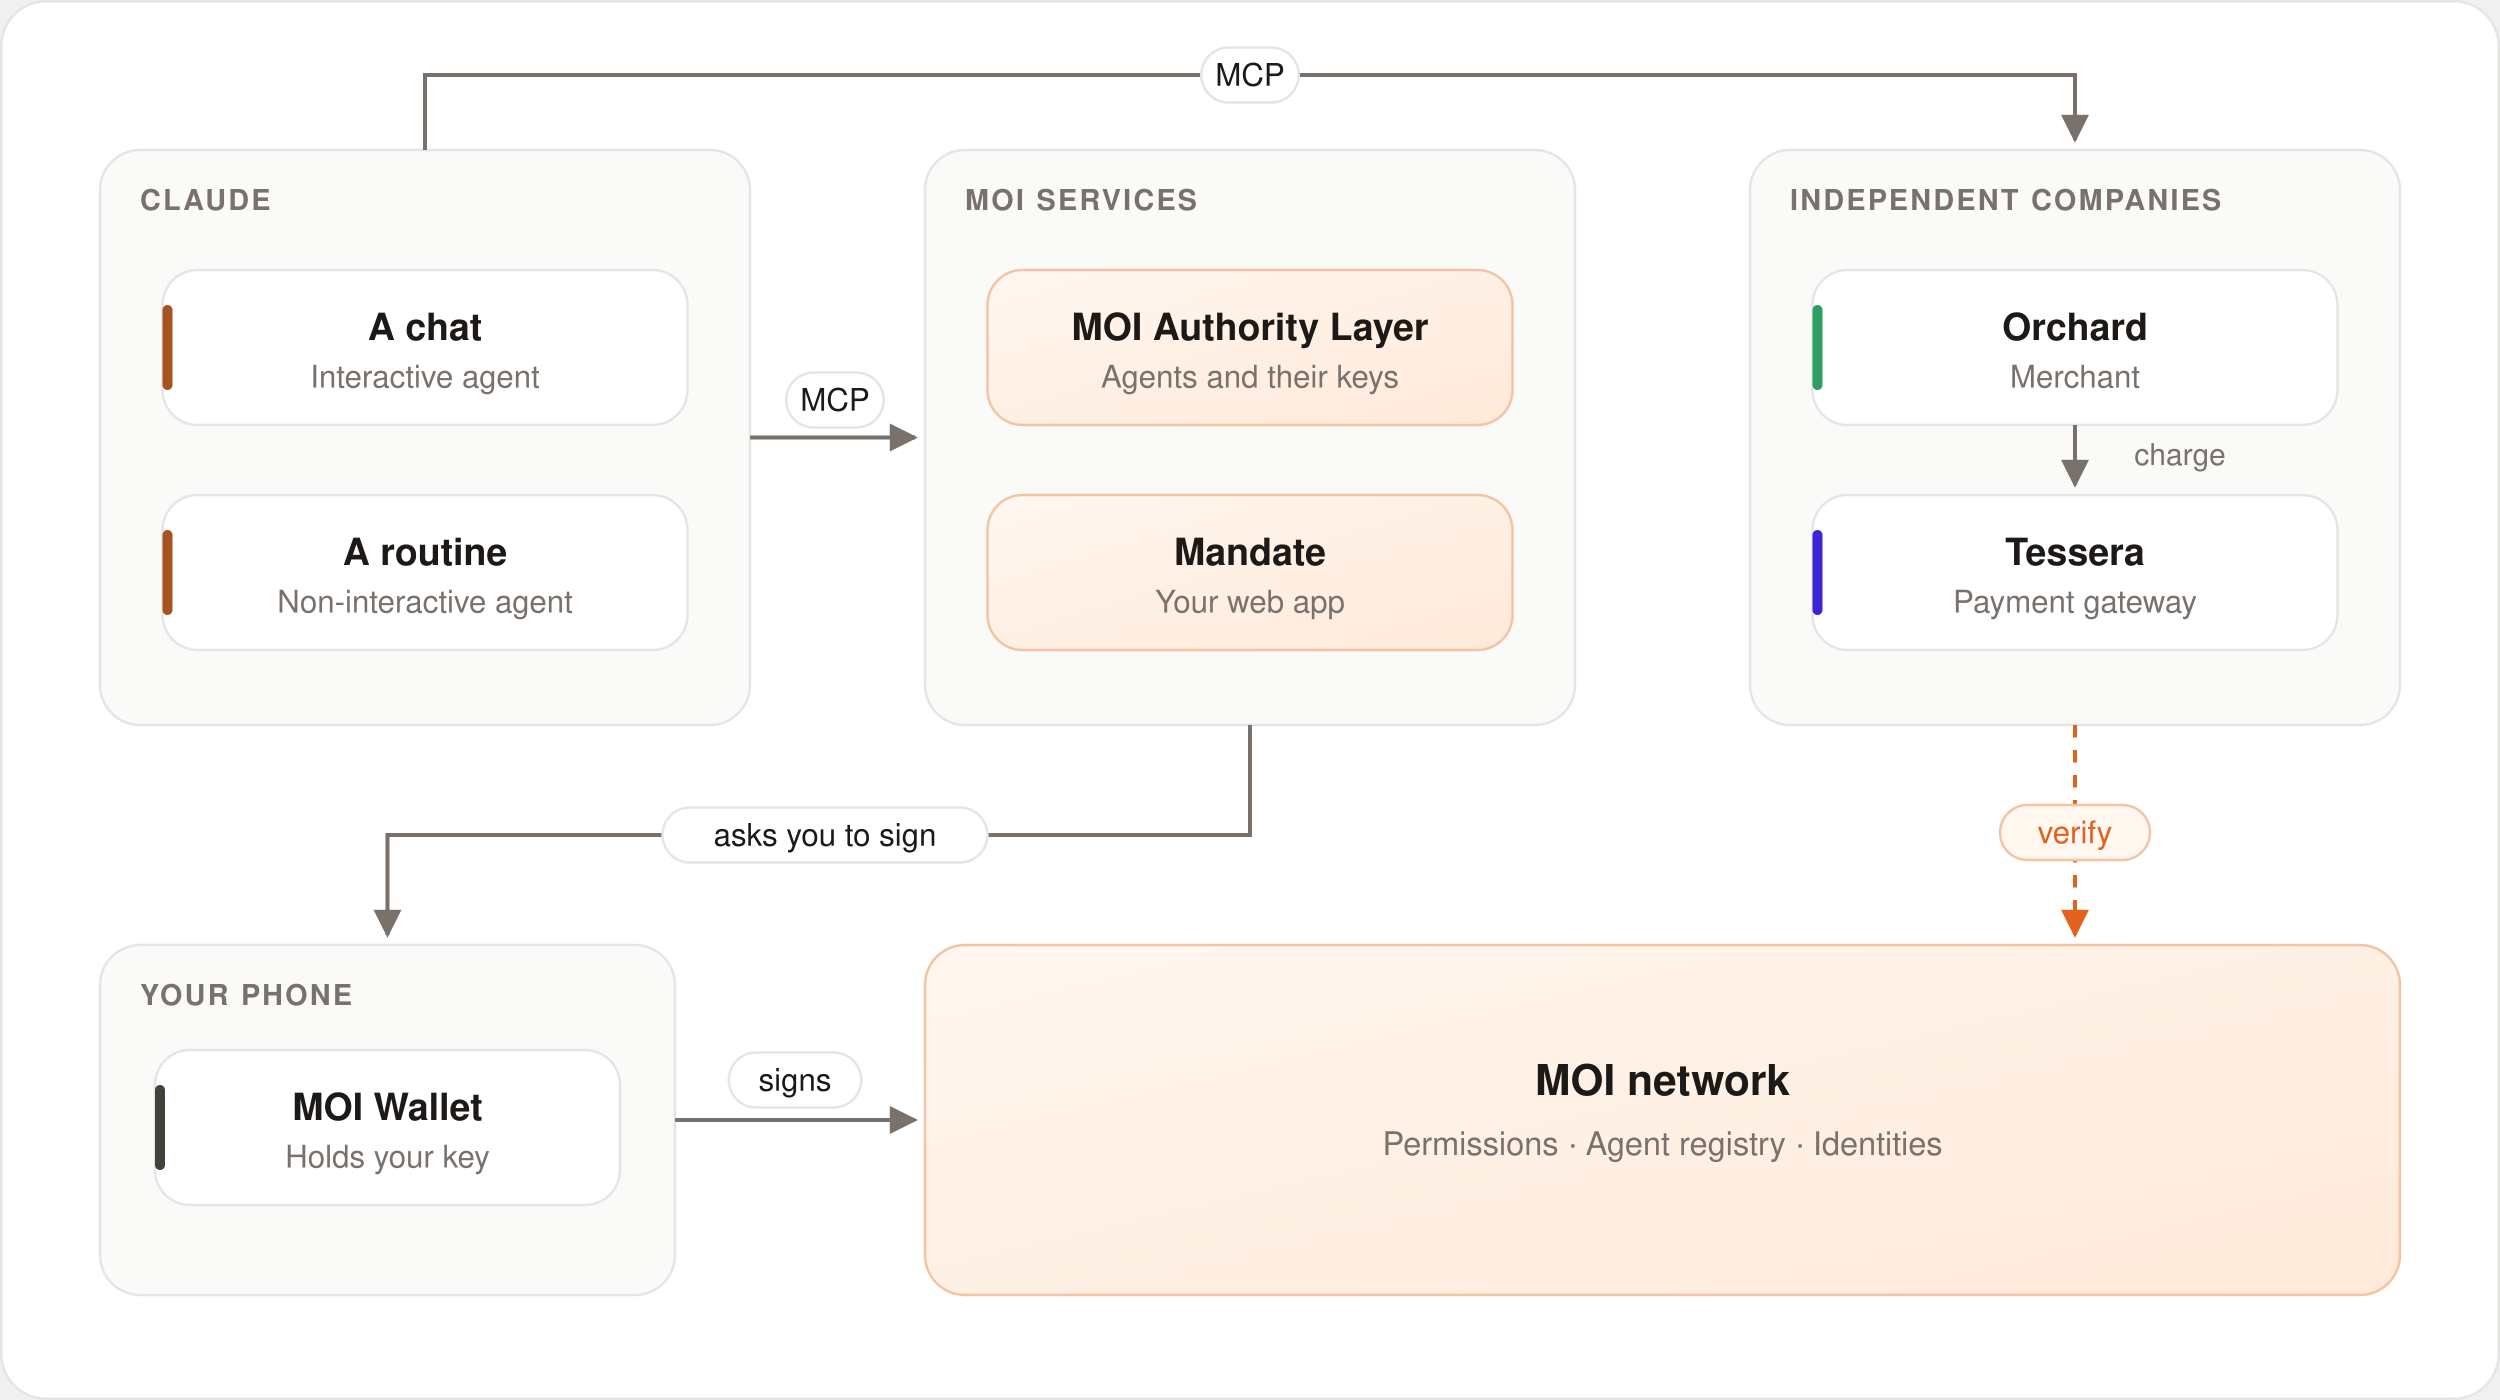
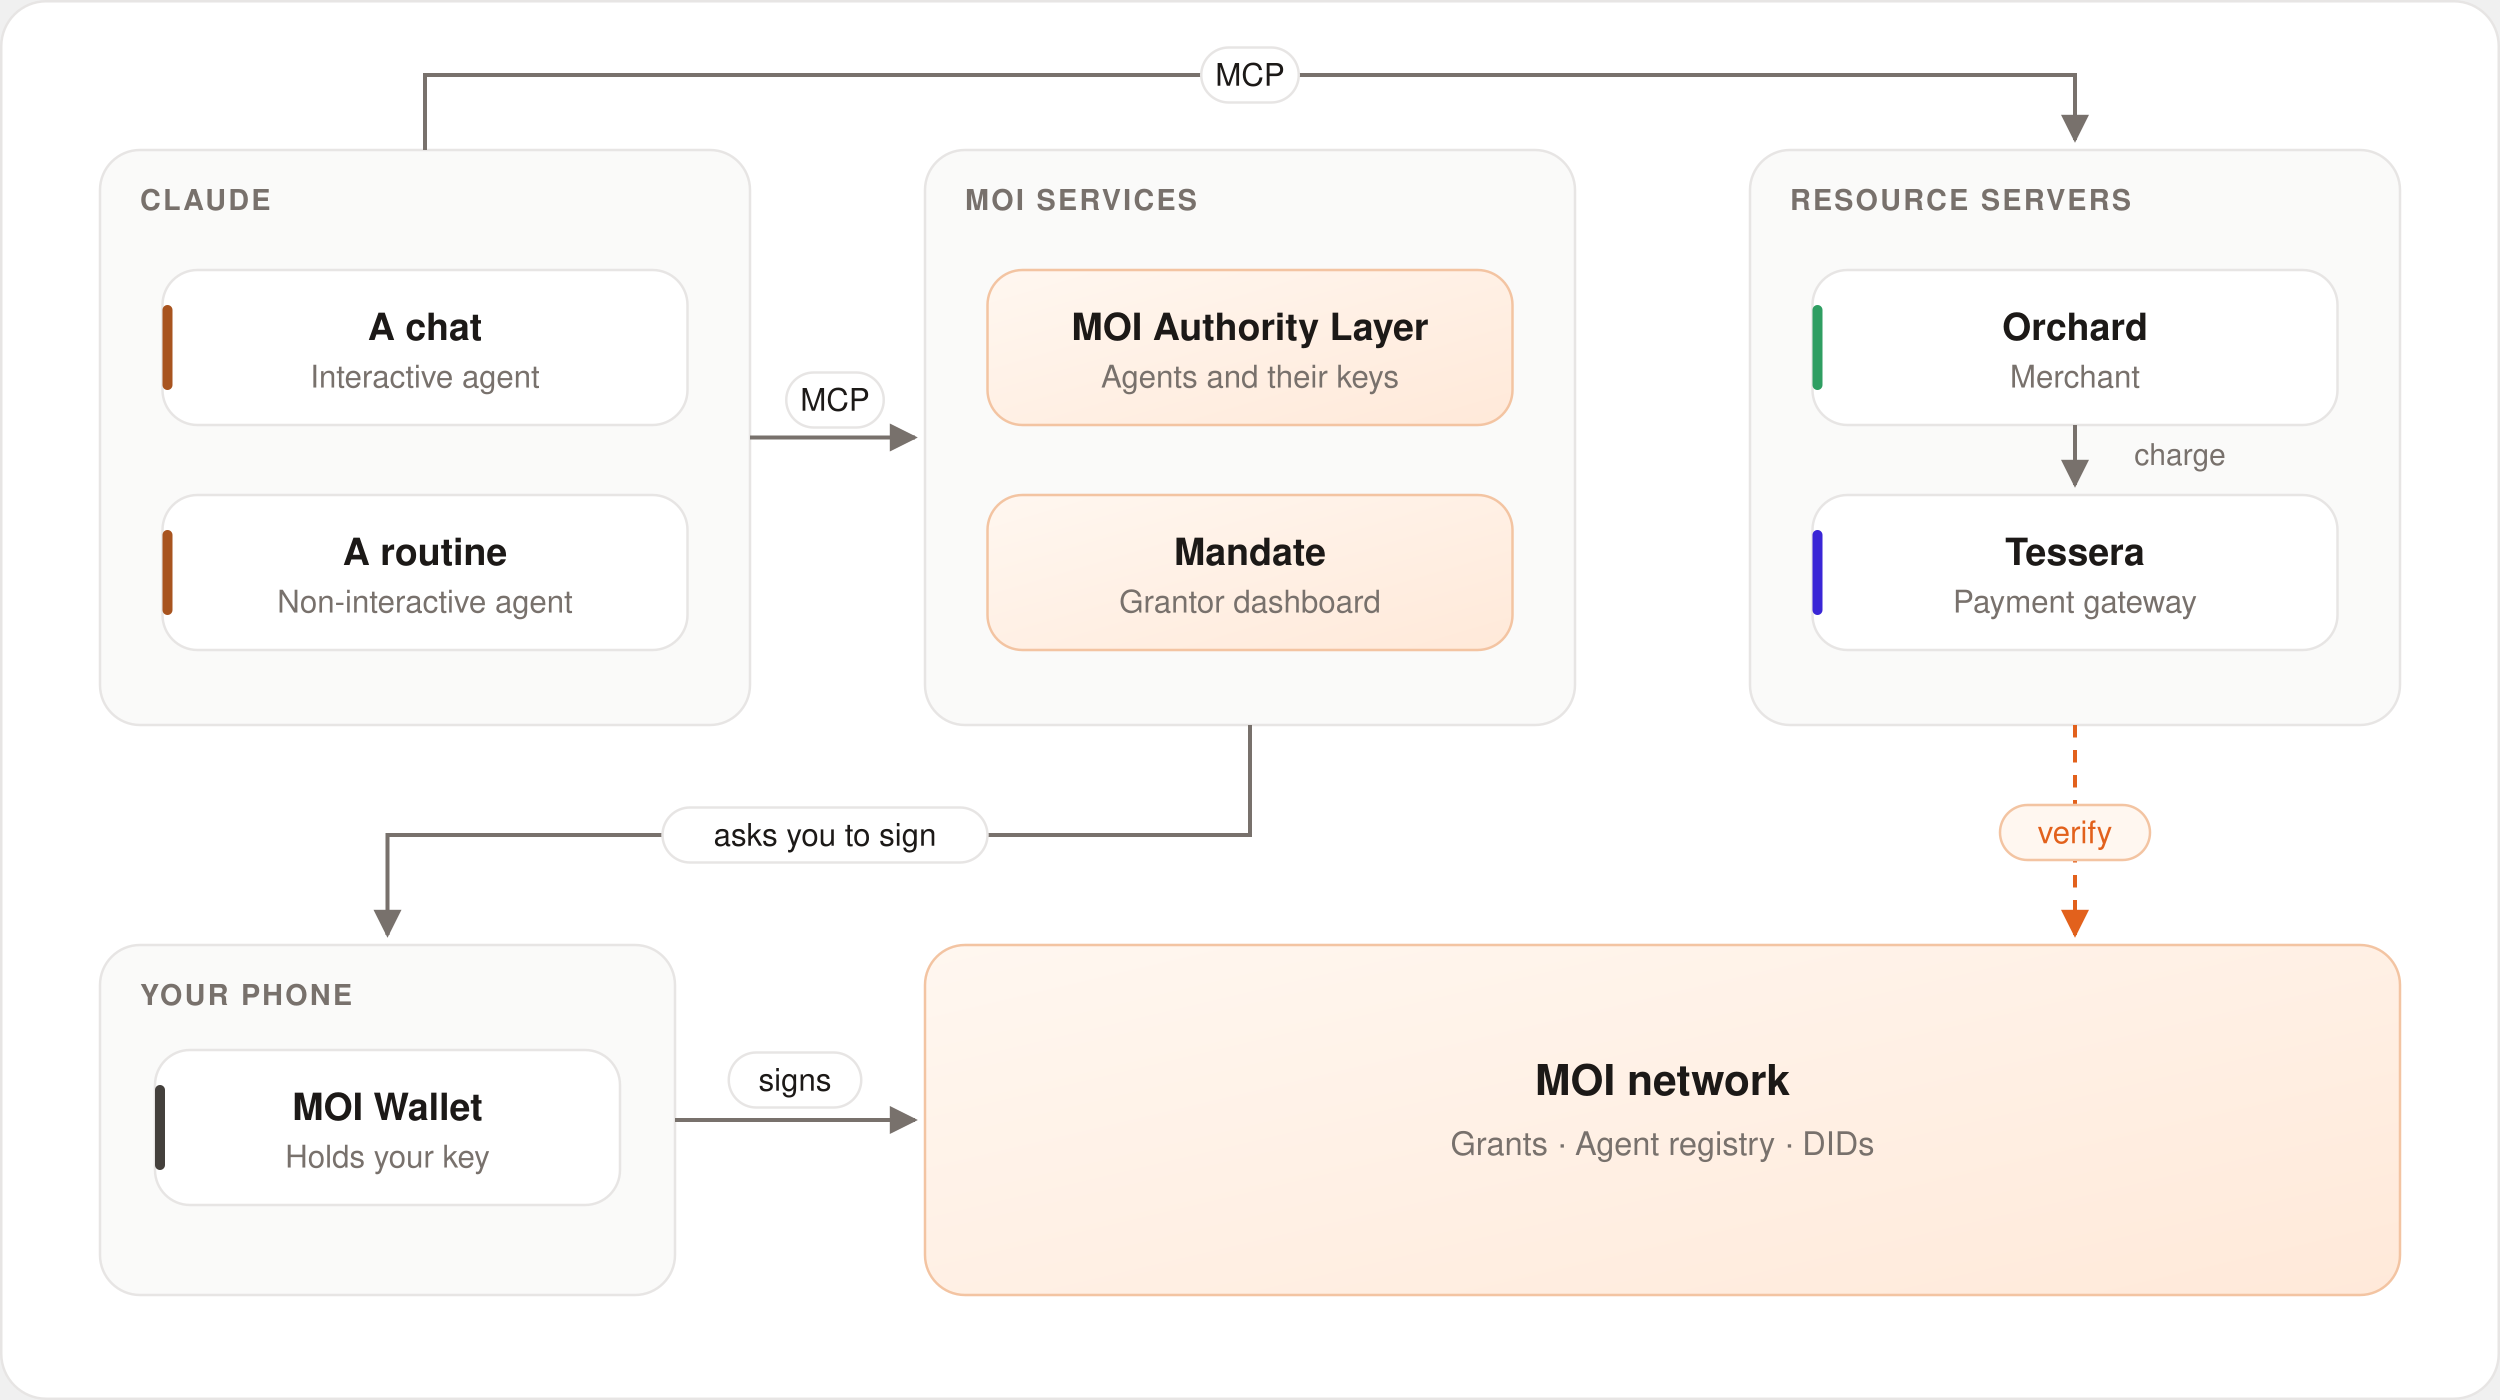
<svg xmlns="http://www.w3.org/2000/svg" width="1000" height="560" viewBox="0 0 1000 560" font-family="-apple-system, BlinkMacSystemFont, 'Segoe UI', Helvetica, Arial, sans-serif">
  <defs>
    <marker id="a-gray" viewBox="0 0 10 10" refX="9" refY="5" markerWidth="7" markerHeight="7" orient="auto-start-reverse">
      <path d="M0 0L10 5L0 10z" fill="#78716c" />
    </marker>
    <marker id="a-orange" viewBox="0 0 10 10" refX="9" refY="5" markerWidth="7" markerHeight="7" orient="auto-start-reverse">
      <path d="M0 0L10 5L0 10z" fill="#e2611c" />
    </marker>
    <marker id="a-light" viewBox="0 0 10 10" refX="9" refY="5" markerWidth="7" markerHeight="7" orient="auto-start-reverse">
      <path d="M0 0L10 5L0 10z" fill="#a8a29e" />
    </marker>
    <linearGradient id="moi-g" x1="0" y1="0" x2="1" y2="1">
      <stop offset="0" stop-color="#fff7f0" />
      <stop offset="1" stop-color="#ffe9d9" />
    </linearGradient>
  </defs>
  <rect x="0.5" y="0.5" width="999" height="559" rx="18" fill="#ffffff" stroke="#e7e5e4" />
  <rect x="40" y="60" width="260" height="230" rx="16" fill="#fafaf9" stroke="#e7e5e4" stroke-dasharray="0" />
  <text x="56" y="84" font-size="11.5" font-weight="700" letter-spacing="0.08em" fill="#78716c">CLAUDE</text>
  <rect x="65" y="108" width="210" height="62" rx="14" fill="#ffffff" stroke="#e7e5e4" />
  <rect x="65" y="122" width="4" height="34" rx="2" fill="#a8541f" />
  <text x="170.0" y="136.0" text-anchor="middle" font-size="15" font-weight="600" fill="#1c1917">A chat</text>
  <text x="170.0" y="155.0" text-anchor="middle" font-size="12.5" fill="#78716c">Interactive agent</text>
  <rect x="65" y="198" width="210" height="62" rx="14" fill="#ffffff" stroke="#e7e5e4" />
  <rect x="65" y="212" width="4" height="34" rx="2" fill="#a8541f" />
  <text x="170.0" y="226.0" text-anchor="middle" font-size="15" font-weight="600" fill="#1c1917">A routine</text>
  <text x="170.0" y="245.0" text-anchor="middle" font-size="12.5" fill="#78716c">Non-interactive agent</text>
  <rect x="370" y="60" width="260" height="230" rx="16" fill="#fafaf9" stroke="#e7e5e4" stroke-dasharray="0" />
  <text x="386" y="84" font-size="11.5" font-weight="700" letter-spacing="0.08em" fill="#78716c">MOI SERVICES</text>
  <rect x="395" y="108" width="210" height="62" rx="14" fill="url(#moi-g)" stroke="#f3c4a2" />
  <text x="500.0" y="136.0" text-anchor="middle" font-size="15" font-weight="600" fill="#1c1917">MOI Authority Layer</text>
  <text x="500.0" y="155.0" text-anchor="middle" font-size="12.5" fill="#78716c">Agents and their keys</text>
  <rect x="395" y="198" width="210" height="62" rx="14" fill="url(#moi-g)" stroke="#f3c4a2" />
  <text x="500.0" y="226.0" text-anchor="middle" font-size="15" font-weight="600" fill="#1c1917">Mandate</text>
-   <text x="500.0" y="245.0" text-anchor="middle" font-size="12.5" fill="#78716c">Your web app</text>
+   <text x="500.0" y="245.0" text-anchor="middle" font-size="12.5" fill="#78716c">Grantor dashboard</text>
  <rect x="700" y="60" width="260" height="230" rx="16" fill="#fafaf9" stroke="#e7e5e4" stroke-dasharray="0" />
-   <text x="716" y="84" font-size="11.5" font-weight="700" letter-spacing="0.08em" fill="#78716c">INDEPENDENT COMPANIES</text>
+   <text x="716" y="84" font-size="11.5" font-weight="700" letter-spacing="0.08em" fill="#78716c">RESOURCE SERVERS</text>
  <rect x="725" y="108" width="210" height="62" rx="14" fill="#ffffff" stroke="#e7e5e4" />
  <rect x="725" y="122" width="4" height="34" rx="2" fill="#2f9e62" />
  <text x="830.0" y="136.0" text-anchor="middle" font-size="15" font-weight="600" fill="#1c1917">Orchard</text>
  <text x="830.0" y="155.0" text-anchor="middle" font-size="12.5" fill="#78716c">Merchant</text>
  <rect x="725" y="198" width="210" height="62" rx="14" fill="#ffffff" stroke="#e7e5e4" />
  <rect x="725" y="212" width="4" height="34" rx="2" fill="#3a26d6" />
  <text x="830.0" y="226.0" text-anchor="middle" font-size="15" font-weight="600" fill="#1c1917">Tessera</text>
  <text x="830.0" y="245.0" text-anchor="middle" font-size="12.5" fill="#78716c">Payment gateway</text>
  <rect x="40" y="378" width="230" height="140" rx="16" fill="#fafaf9" stroke="#e7e5e4" stroke-dasharray="0" />
  <text x="56" y="402" font-size="11.5" font-weight="700" letter-spacing="0.08em" fill="#78716c">YOUR PHONE</text>
  <rect x="62" y="420" width="186" height="62" rx="14" fill="#ffffff" stroke="#e7e5e4" />
  <rect x="62" y="434" width="4" height="34" rx="2" fill="#44403c" />
  <text x="155.0" y="448.0" text-anchor="middle" font-size="15" font-weight="600" fill="#1c1917">MOI Wallet</text>
  <text x="155.0" y="467.0" text-anchor="middle" font-size="12.5" fill="#78716c">Holds your key</text>
  <rect x="370" y="378" width="590" height="140" rx="16" fill="url(#moi-g)" stroke="#f3c4a2" />
  <text x="665" y="438" text-anchor="middle" font-size="17" font-weight="600" fill="#1c1917">MOI network</text>
-   <text x="665" y="462" text-anchor="middle" font-size="13" font-weight="400" fill="#78716c">Permissions  ·  Agent registry  ·  Identities</text>
+   <text x="665" y="462" text-anchor="middle" font-size="13" font-weight="400" fill="#78716c">Grants  ·  Agent registry  ·  DIDs</text>
  <path d="M300 175 L366 175" fill="none" stroke="#78716c" stroke-width="1.6" marker-end="url(#a-gray)" />
  <rect x="314.5" y="149" width="39.0" height="22" rx="11" fill="#ffffff" stroke="#e7e5e4" />
  <text x="334" y="164.3" text-anchor="middle" font-size="12.5" fill="#1c1917">MCP</text>
  <path d="M170 60 L170 30 L830 30 L830 56" fill="none" stroke="#78716c" stroke-width="1.6" marker-end="url(#a-gray)" />
  <rect x="480.5" y="19" width="39.0" height="22" rx="11" fill="#ffffff" stroke="#e7e5e4" />
  <text x="500" y="34.3" text-anchor="middle" font-size="12.5" fill="#1c1917">MCP</text>
  <path d="M500 290 L500 334 L155 334 L155 374" fill="none" stroke="#78716c" stroke-width="1.6" marker-end="url(#a-gray)" />
  <rect x="265.0" y="323" width="130.0" height="22" rx="11" fill="#ffffff" stroke="#e7e5e4" />
  <text x="330" y="338.3" text-anchor="middle" font-size="12.5" fill="#1c1917">asks you to sign</text>
  <path d="M270 448 L366 448" fill="none" stroke="#78716c" stroke-width="1.6" marker-end="url(#a-gray)" />
  <rect x="291.5" y="421" width="53.0" height="22" rx="11" fill="#ffffff" stroke="#e7e5e4" />
  <text x="318" y="436.3" text-anchor="middle" font-size="12.5" fill="#1c1917">signs</text>
  <path d="M830 170 L830 194" fill="none" stroke="#78716c" stroke-width="1.6" marker-end="url(#a-gray)" />
  <text x="872" y="186" text-anchor="middle" font-size="12" font-weight="400" fill="#78716c">charge</text>
  <path d="M830 290 L830 374" fill="none" stroke="#e2611c" stroke-width="1.6" stroke-dasharray="5 5" marker-end="url(#a-orange)" />
  <rect x="800.0" y="322" width="60" height="22" rx="11" fill="#fff7f0" stroke="#f3c4a2" />
  <text x="830" y="337.3" text-anchor="middle" font-size="12.5" fill="#e2611c">verify</text>
</svg>
